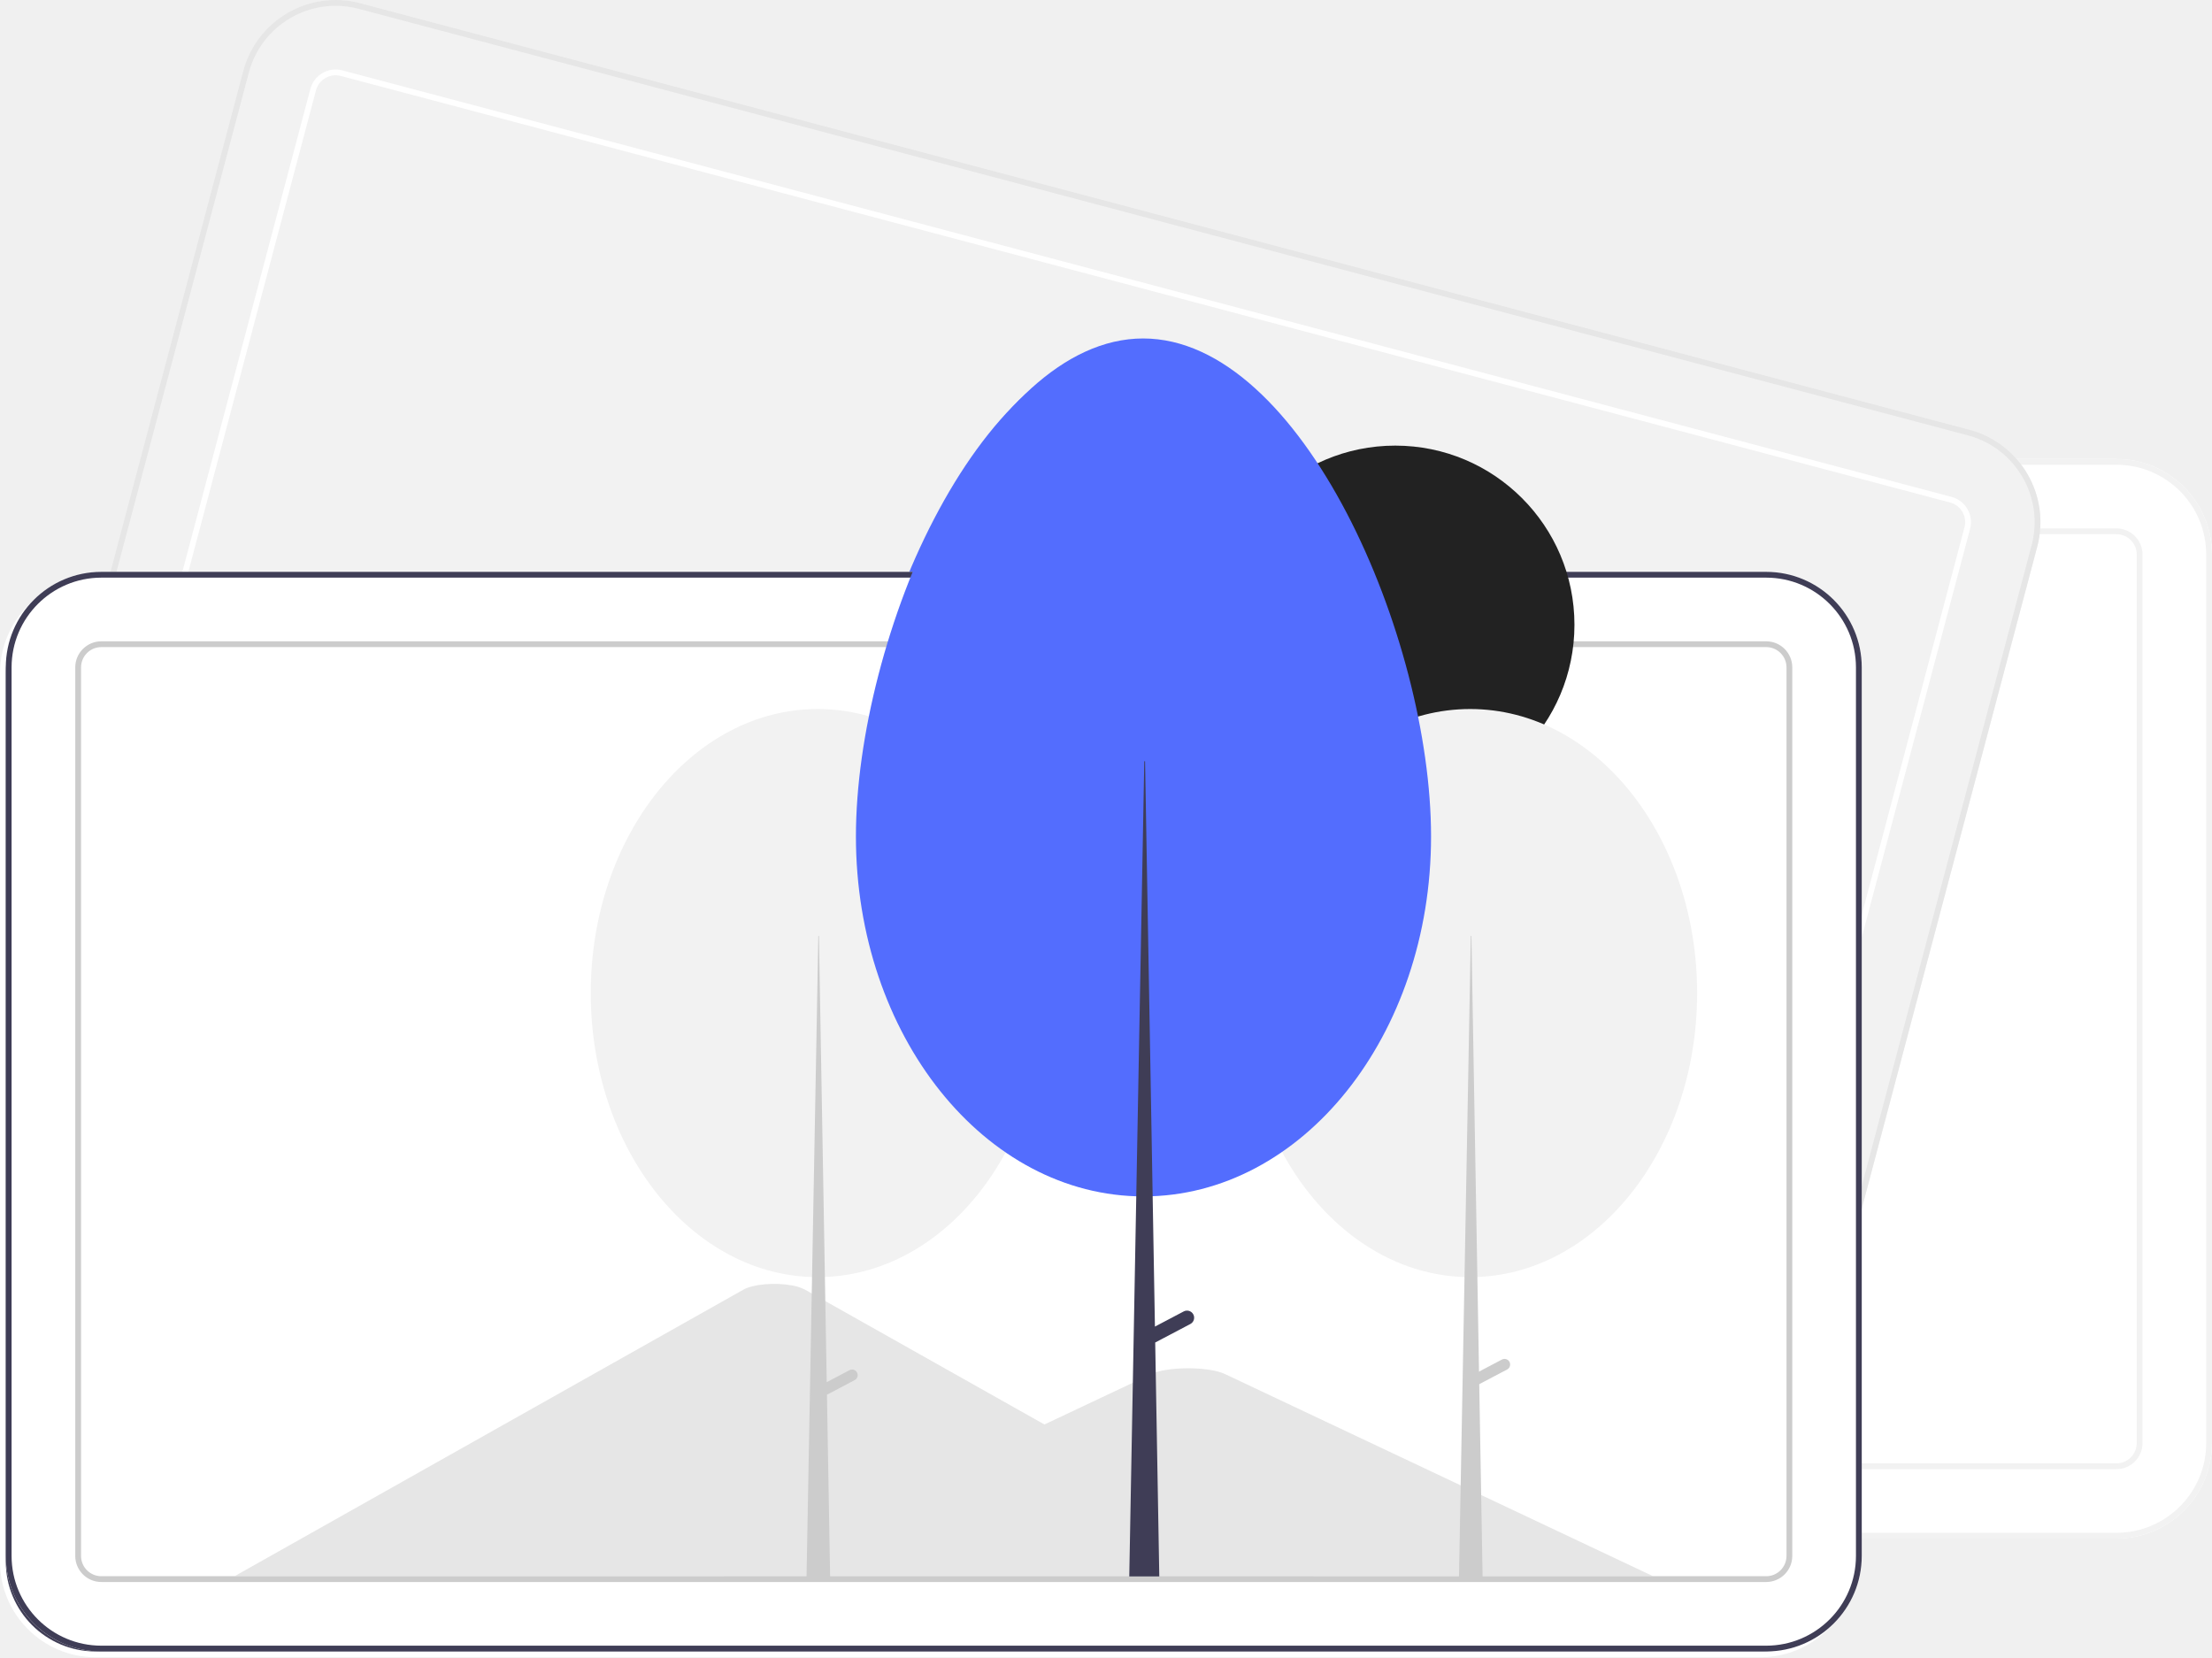
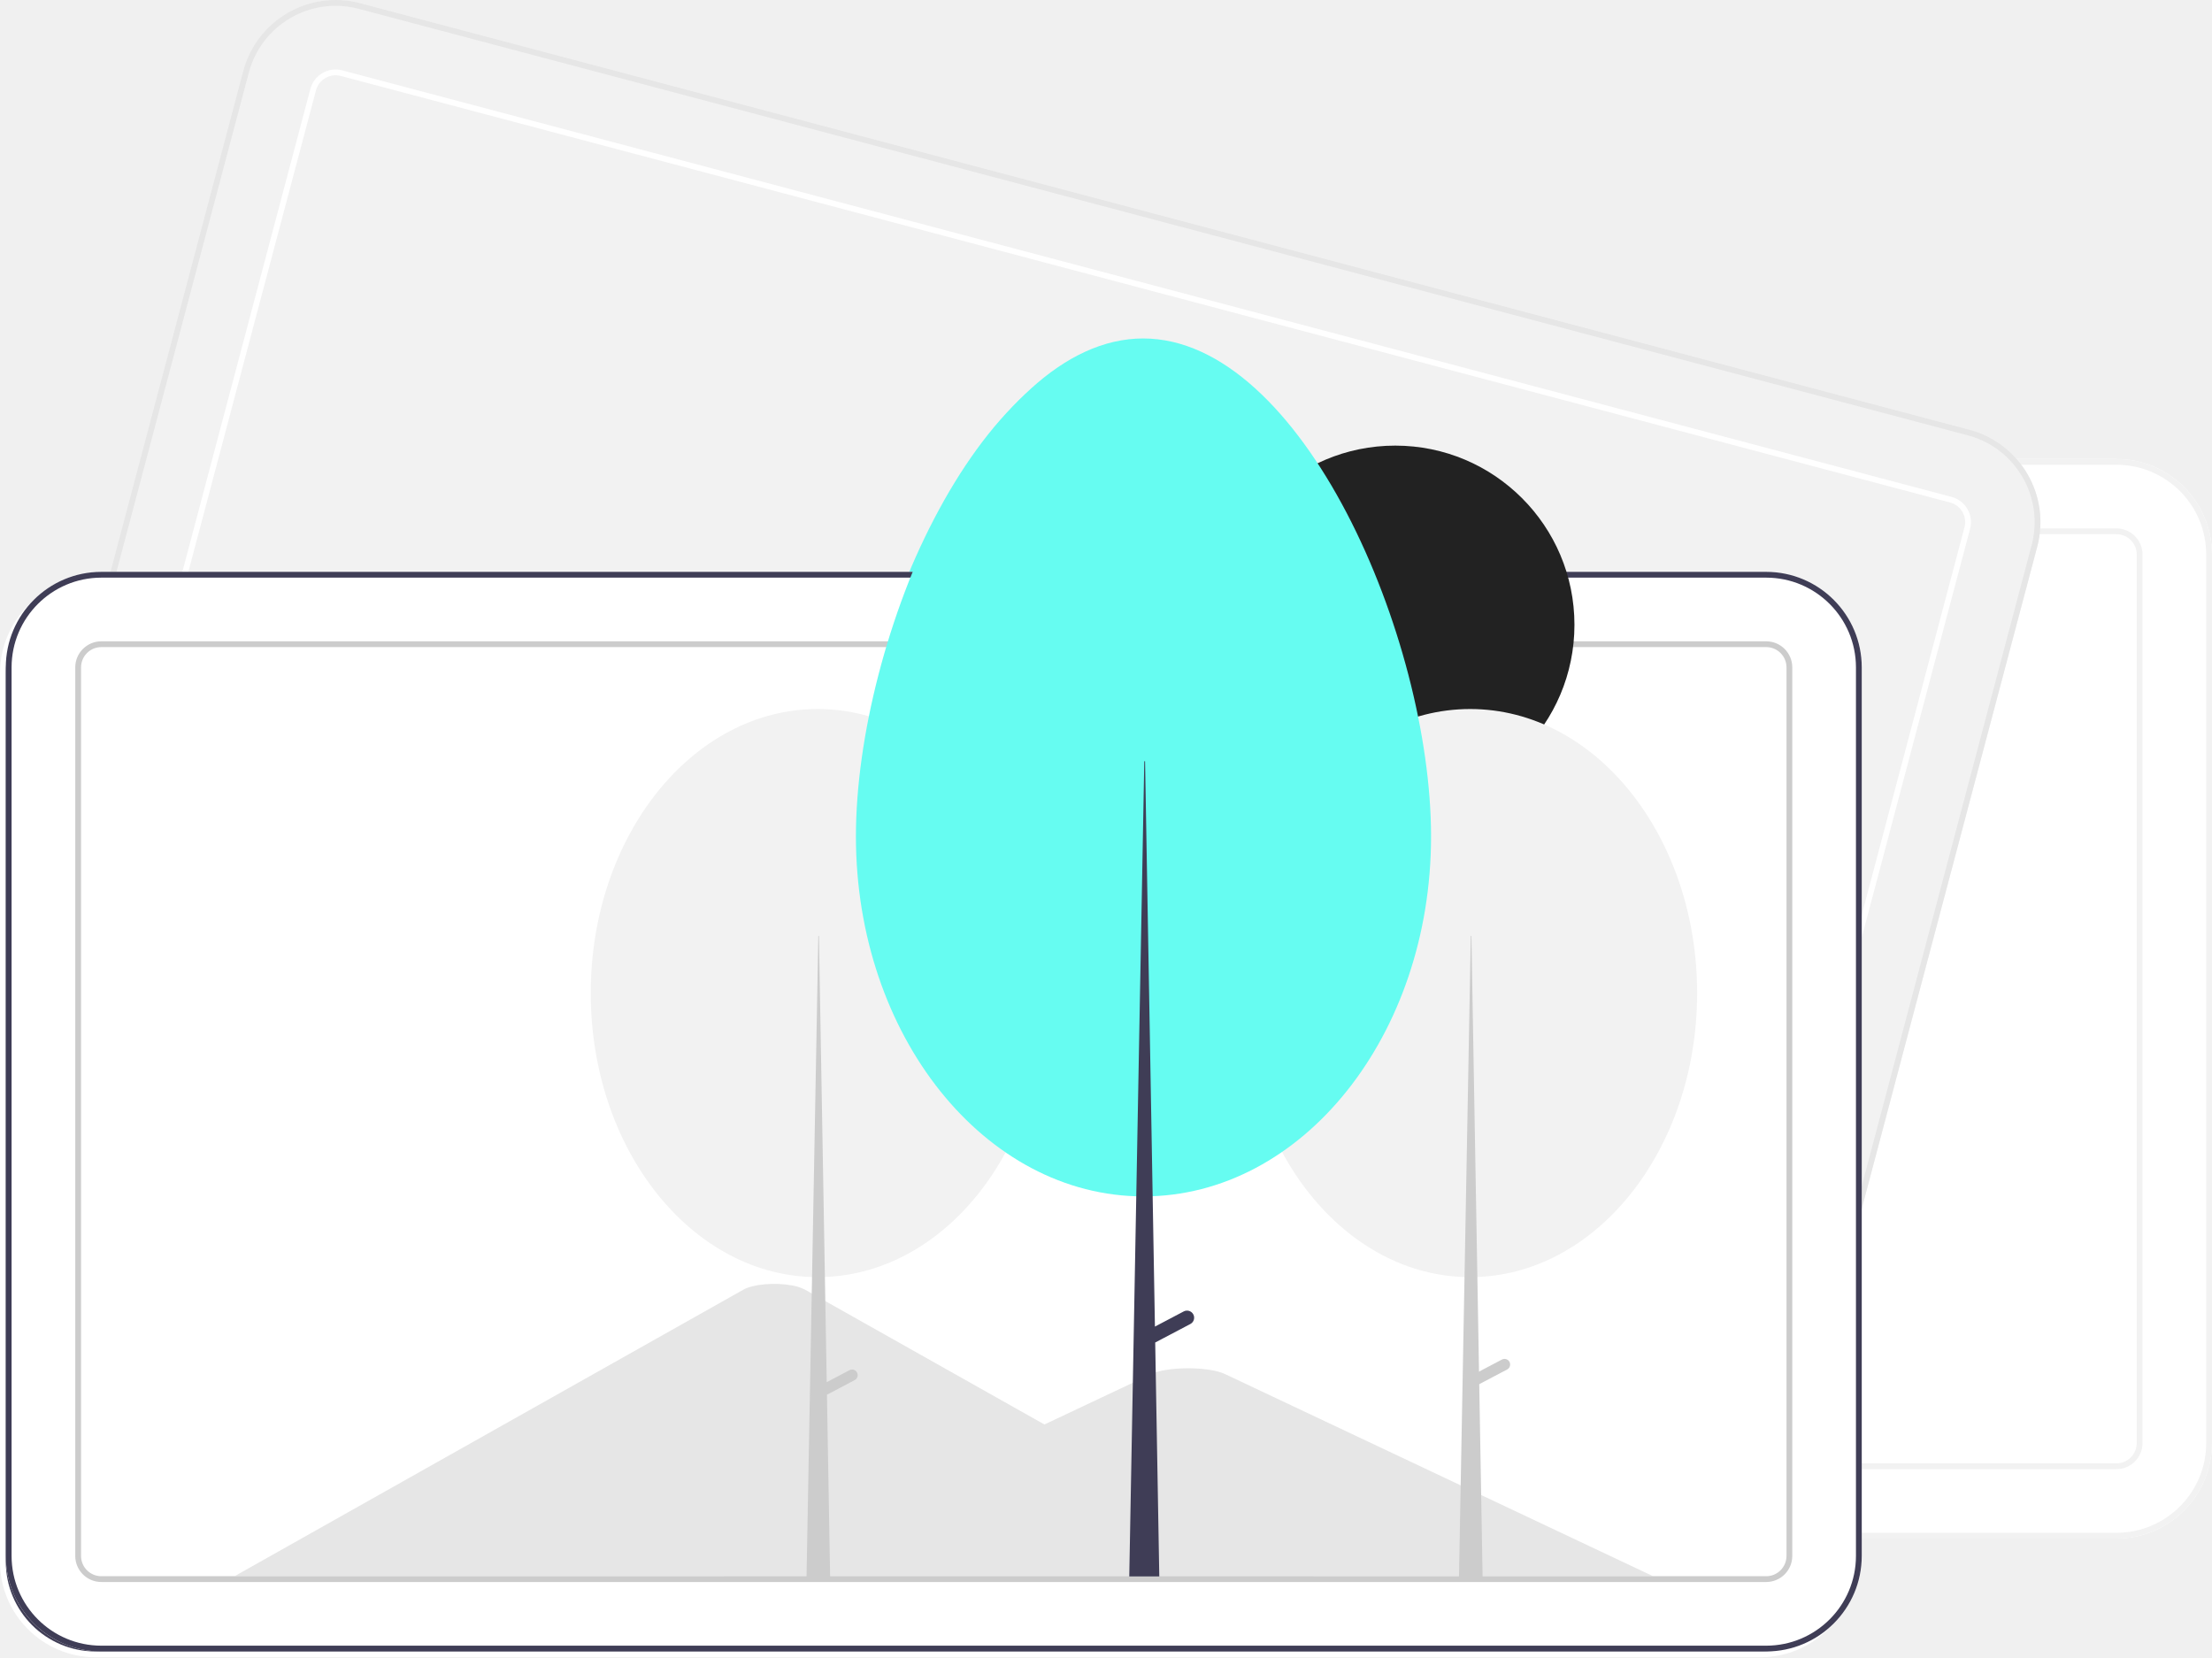
<svg xmlns="http://www.w3.org/2000/svg" data-name="Layer 1" width="764.173" height="572.568">
  <path d="M731.173 531.568H156a33.037 33.037 0 01-33-33v-307a33.037 33.037 0 0133-33h575.173a33.037 33.037 0 0133 33v307a33.037 33.037 0 01-33 33z" fill="#fff" />
  <path d="M731.173 531.568H156a33.037 33.037 0 01-33-33v-307a33.037 33.037 0 0133-33h575.173a33.037 33.037 0 0133 33v307a33.037 33.037 0 01-33 33zM156 160.568a31.035 31.035 0 00-31 31v307a31.035 31.035 0 0031 31h575.173a31.035 31.035 0 0031-31v-307a31.035 31.035 0 00-31-31z" fill="#f2f2f2" />
  <path d="M731.173 507.568H156a9.01 9.01 0 01-9-9v-307a9.01 9.01 0 019-9h575.173a9.01 9.01 0 019 9v307a9.01 9.01 0 01-9 9zM156 184.568a7.008 7.008 0 00-7 7v307a7.008 7.008 0 007 7h575.173a7.008 7.008 0 007-7v-307a7.008 7.008 0 00-7-7z" fill="#f2f2f2" />
  <path d="M584.785 509.03L28.814 361.654A33.037 33.037 0 015.37 321.299l78.663-296.75a33.037 33.037 0 0140.354-23.444L680.36 148.483a33.037 33.037 0 0123.443 40.354l-78.663 296.75a33.037 33.037 0 01-40.354 23.444z" fill="#f2f2f2" />
  <path d="M584.785 509.03L28.814 361.654A33.037 33.037 0 015.37 321.299l78.663-296.75a33.037 33.037 0 0140.354-23.444L680.36 148.483a33.037 33.037 0 0123.443 40.354l-78.663 296.75a33.037 33.037 0 01-40.354 23.444zM123.875 3.04A31.035 31.035 0 0085.968 25.06L7.304 321.81a31.035 31.035 0 0022.022 37.909l555.971 147.377a31.035 31.035 0 0037.908-22.022l78.664-296.75a31.035 31.035 0 00-22.022-37.909z" fill="#e6e6e6" />
  <path d="M590.934 485.832L34.964 338.454a9.01 9.01 0 01-6.394-11.005l78.663-296.751a9.01 9.01 0 0111.006-6.394l555.97 147.378a9.01 9.01 0 016.394 11.005L601.94 479.438a9.01 9.01 0 01-11.006 6.394zM117.726 26.237a7.008 7.008 0 00-8.56 4.973L30.503 327.961a7.008 7.008 0 004.973 8.56l555.97 147.378a7.008 7.008 0 008.56-4.973l78.664-296.751a7.008 7.008 0 00-4.973-8.56z" fill="#fff" />
  <path d="M608.173 572.568H33a33.037 33.037 0 01-33-33v-307a33.037 33.037 0 0133-33h575.173a33.037 33.037 0 0133 33v307a33.037 33.037 0 01-33 33z" fill="#fff" />
  <path d="M451.904 546.568H80.474c-.465.002-.93-.01-1.388-.036l175.67-98.933c3.345-1.923 10.85-2.6 16.762-1.512a15.183 15.183 0 014.649 1.512l117.896 66.392 5.648 3.177z" fill="#e6e6e6" />
  <path d="M569.086 546.568H247.83l62.253-29.4 4.48-2.118 81.122-38.315c5.318-2.51 18.112-2.667 24.365-.473q.63.224 1.168.473z" fill="#e6e6e6" />
  <path d="M33 201.568a31.035 31.035 0 00-31 31v307a31.035 31.035 0 0031 31h575.173a31.035 31.035 0 0031-31v-307a31.035 31.035 0 00-31-31z" fill="#3f3d56" />
  <path d="M608.173 548.568H33a9.01 9.01 0 01-9-9v-307a9.01 9.01 0 019-9h575.173a9.01 9.01 0 019 9v307a9.01 9.01 0 01-9 9zM33 225.568a7.008 7.008 0 00-7 7v307a7.008 7.008 0 007 7h575.173a7.008 7.008 0 007-7v-307a7.008 7.008 0 00-7-7z" fill="#ccc" />
  <circle cx="480.017" cy="217.859" r="61.903" fill="#ff6584" />
  <ellipse cx="505.896" cy="345.099" rx="78.403" ry="98.137" fill="#f2f2f2" />
  <path fill="#ccc" d="M506.112 325.365h.215l3.877 222.285h-8.185l4.093-222.285z" />
  <path d="M519.484 472.525a1.939 1.939 0 01-.812 2.618l-11.245 5.92-1.806-3.43 11.245-5.92a1.939 1.939 0 012.618.812z" fill="#ccc" />
  <ellipse cx="280.49" cy="345.099" rx="78.403" ry="98.137" fill="#f2f2f2" />
  <path d="M294.078 476.2a1.939 1.939 0 00-2.619-.812l-7.85 4.133-2.689-154.156h-.215l-4.092 222.286h8.184l-1.112-63.788 9.58-5.045a1.94 1.94 0 00.813-2.618z" fill="#ccc" />
-   <path d="M392.92 118.937c54.867 0 99.462 103.382 99.462 172.059s-44.478 124.35-99.345 124.35-99.345-55.673-99.345-124.35 44.361-172.06 99.228-172.06z" fill="#536dfe" />
+   <path d="M392.92 118.937c54.867 0 99.462 103.382 99.462 172.059s-44.478 124.35-99.345 124.35-99.345-55.673-99.345-124.35 44.361-172.06 99.228-172.06z" fill="#66fcf1" />
  <path d="M410.255 456.115a2.456 2.456 0 00-3.318-1.03l-9.947 5.238-3.407-195.332h-.272l-5.186 281.66h10.371l-1.41-80.827 12.14-6.391a2.456 2.456 0 001.029-3.318z" fill="#3f3d56" />
  <path d="M610.173 570.568H35a33.037 33.037 0 01-33-33v-307a33.037 33.037 0 0133-33h575.173a33.037 33.037 0 0133 33v307a33.037 33.037 0 01-33 33z" fill="#fff" />
  <path d="M453.904 544.568H82.474c-.465.002-.93-.01-1.388-.036l175.67-98.933c3.345-1.923 10.85-2.6 16.762-1.512a15.183 15.183 0 014.649 1.512l117.896 66.392 5.648 3.177z" fill="#e6e6e6" />
  <path d="M571.086 544.568H249.83l62.253-29.4 4.48-2.118 81.122-38.315c5.318-2.51 18.112-2.667 24.365-.473q.63.224 1.168.473z" fill="#e6e6e6" />
  <path d="M610.173 570.568H35a33.037 33.037 0 01-33-33v-307a33.037 33.037 0 0133-33h575.173a33.037 33.037 0 0133 33v307a33.037 33.037 0 01-33 33zM35 199.568a31.035 31.035 0 00-31 31v307a31.035 31.035 0 0031 31h575.173a31.035 31.035 0 0031-31v-307a31.035 31.035 0 00-31-31z" fill="#3f3d56" />
  <path d="M610.173 546.568H35a9.01 9.01 0 01-9-9v-307a9.01 9.01 0 019-9h575.173a9.01 9.01 0 019 9v307a9.01 9.01 0 01-9 9zM35 223.568a7.008 7.008 0 00-7 7v307a7.008 7.008 0 007 7h575.173a7.008 7.008 0 007-7v-307a7.008 7.008 0 00-7-7z" fill="#ccc" />
  <circle cx="482.017" cy="215.859" r="61.903" fill="#222" />
  <ellipse cx="507.896" cy="343.099" rx="78.403" ry="98.137" fill="#f2f2f2" />
  <path fill="#ccc" d="M508.112 323.365h.215l3.877 222.285h-8.185l4.093-222.285z" />
  <path d="M521.484 470.525a1.939 1.939 0 01-.812 2.618l-11.245 5.92-1.806-3.43 11.245-5.92a1.939 1.939 0 012.618.812z" fill="#ccc" />
  <ellipse cx="282.49" cy="343.099" rx="78.403" ry="98.137" fill="#f2f2f2" />
  <path d="M296.078 474.2a1.939 1.939 0 00-2.619-.812l-7.85 4.133-2.689-154.156h-.215l-4.092 222.286h8.184l-1.112-63.788 9.58-5.045a1.94 1.94 0 00.813-2.618z" fill="#ccc" />
-   <path d="M394.92 116.937c54.867 0 99.462 103.382 99.462 172.059s-44.478 124.35-99.345 124.35-99.345-55.673-99.345-124.35 44.361-172.06 99.228-172.06z" fill="#536dfe" />
+   <path d="M394.92 116.937c54.867 0 99.462 103.382 99.462 172.059s-44.478 124.35-99.345 124.35-99.345-55.673-99.345-124.35 44.361-172.06 99.228-172.06z" fill="#66fcf1" />
  <path d="M412.255 454.115a2.456 2.456 0 00-3.318-1.03l-9.947 5.238-3.407-195.332h-.272l-5.186 281.66h10.371l-1.41-80.827 12.14-6.391a2.456 2.456 0 001.029-3.318z" fill="#3f3d56" />
</svg>
